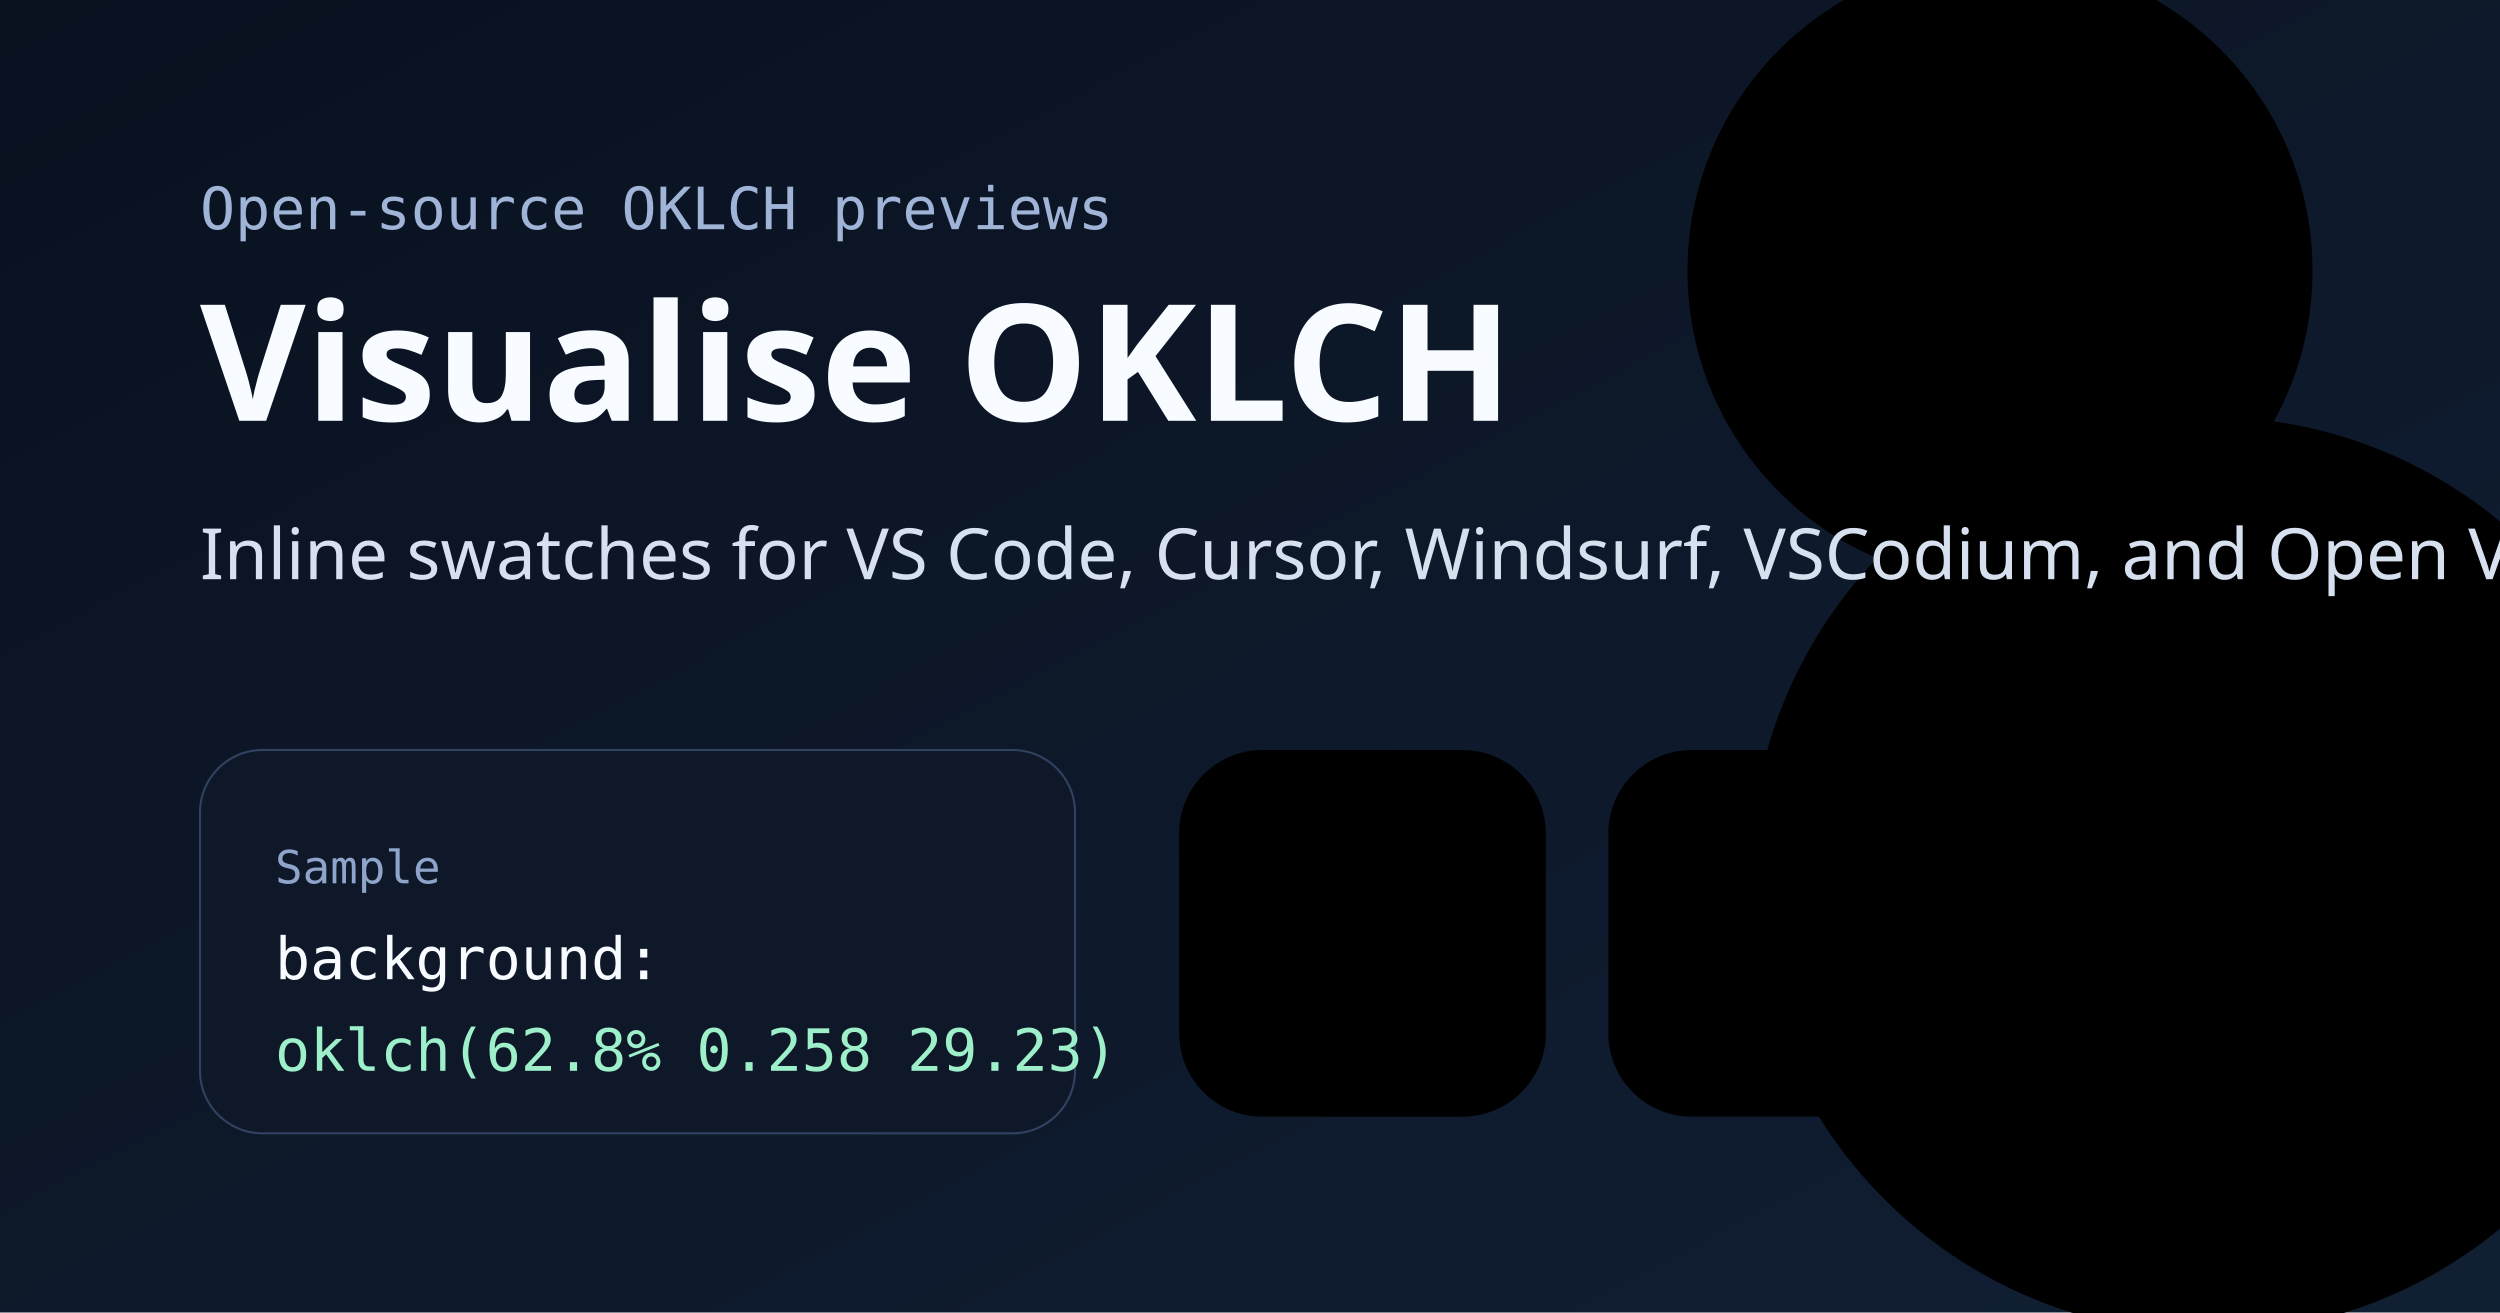
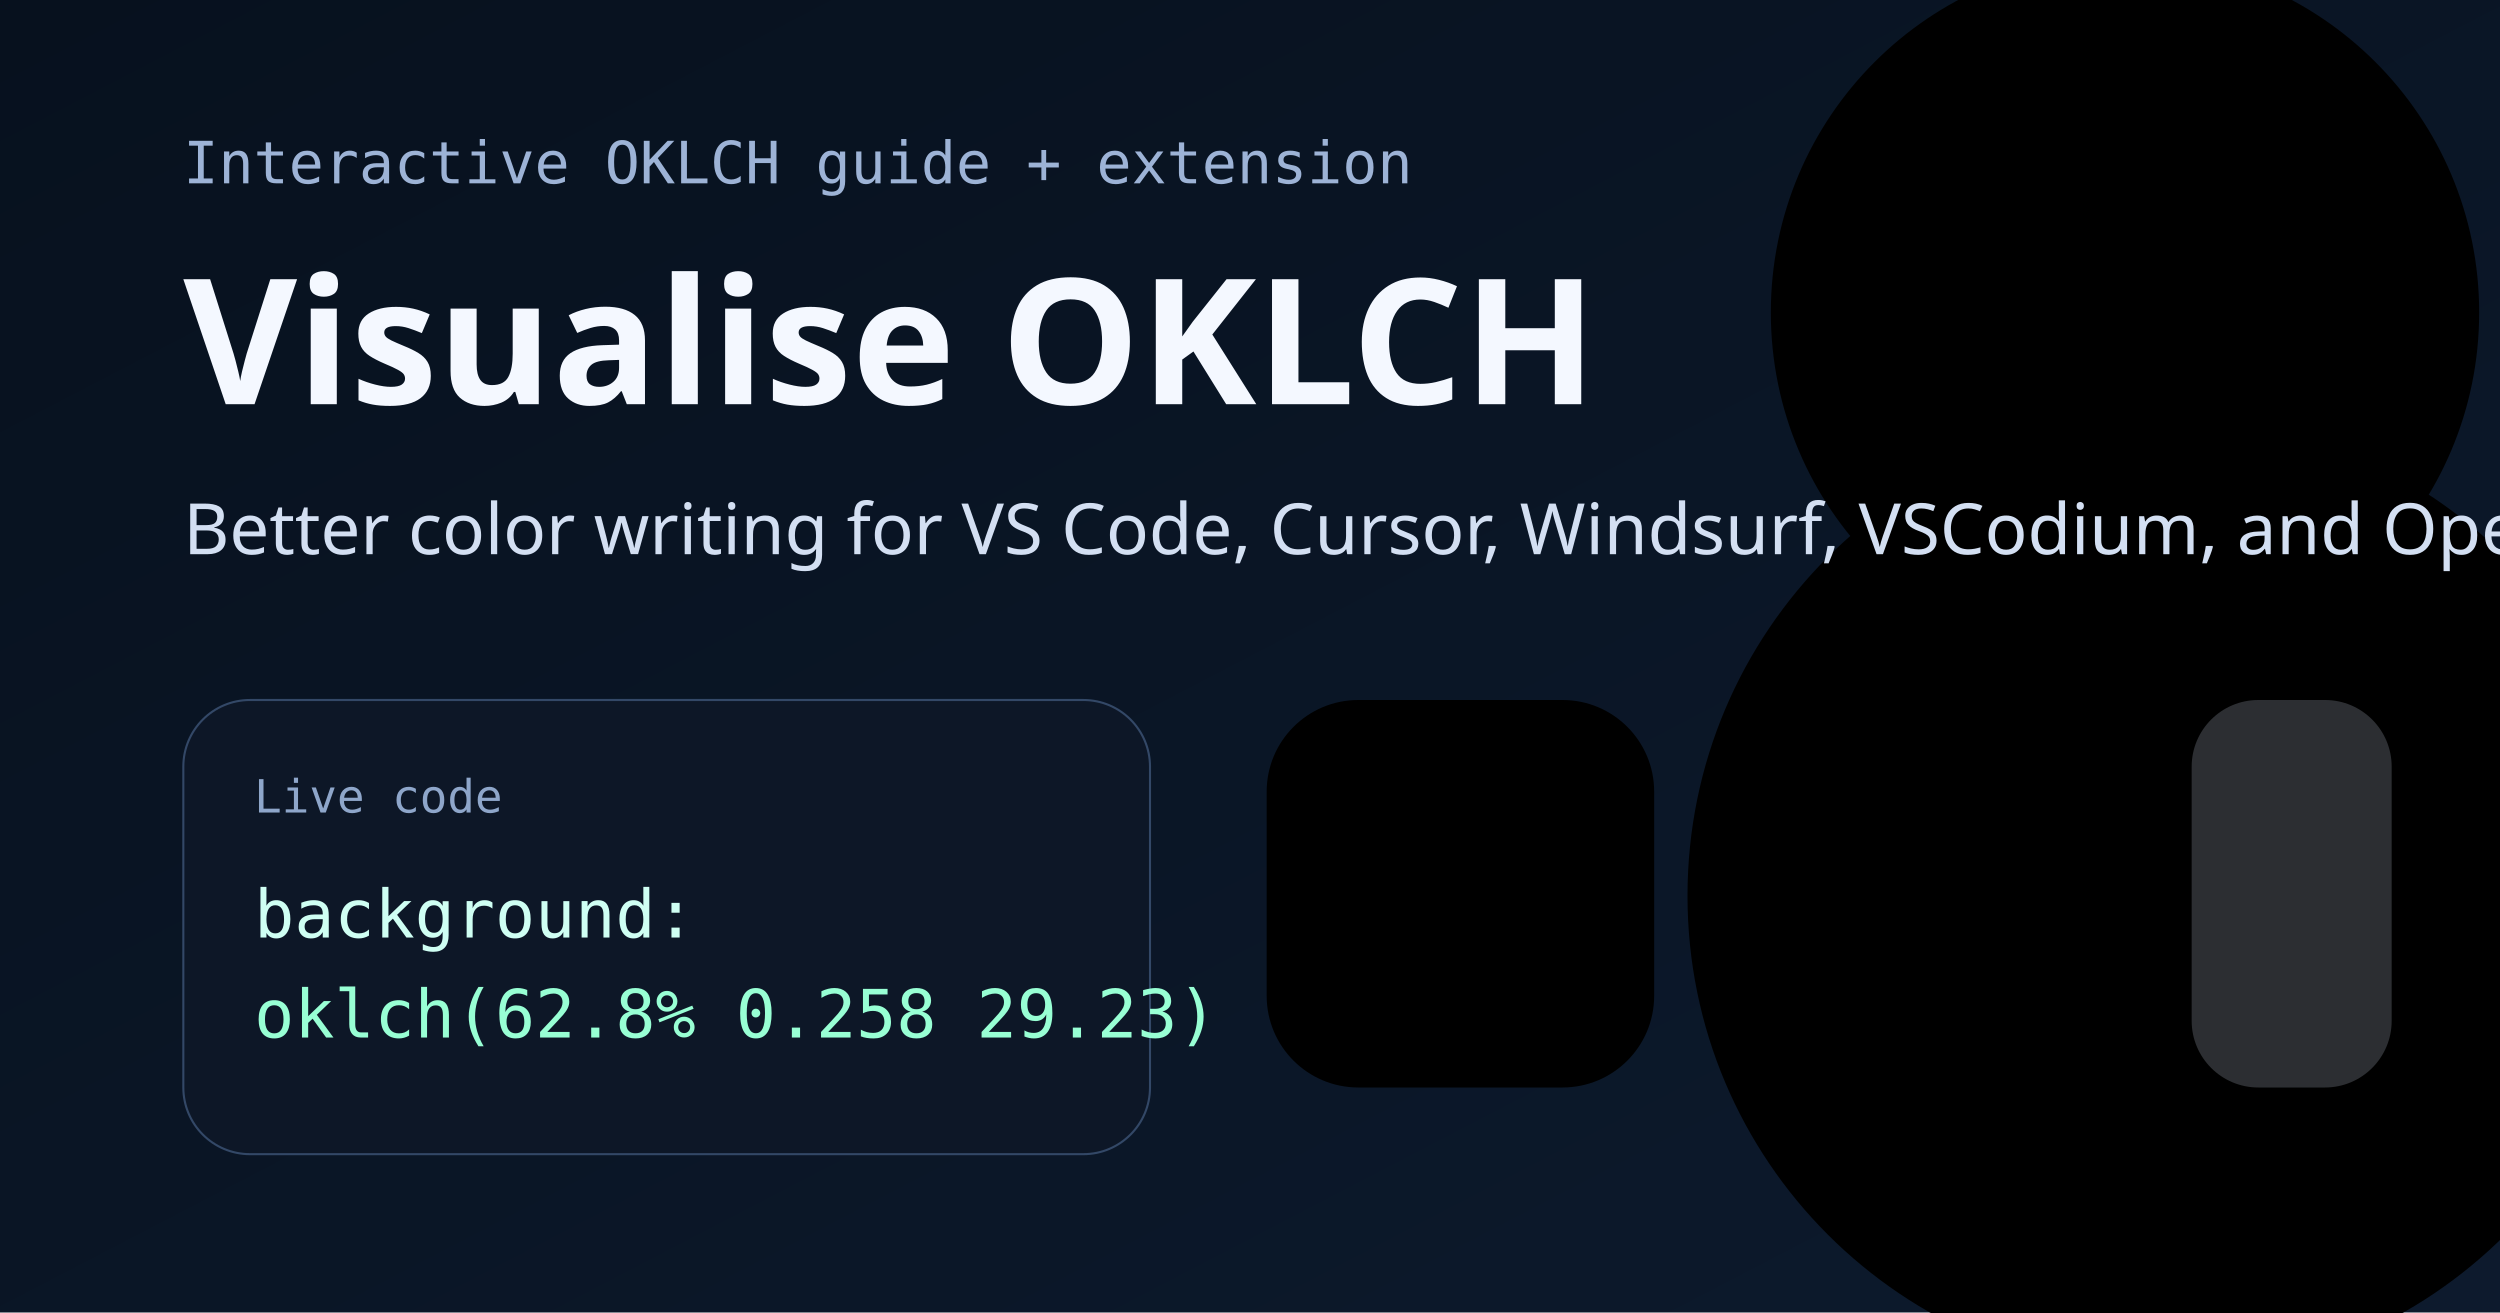
<svg xmlns="http://www.w3.org/2000/svg" viewBox="0 0 1200 630" role="img" aria-labelledby="title desc">
  <defs>
    <linearGradient id="bg" x1="0" y1="0" x2="1" y2="1">
-       <stop offset="0%" stop-color="#09111f" />
-       <stop offset="100%" stop-color="#111f34" />
+       <stop offset="0%" stop-color="#07111e" />
+       <stop offset="100%" stop-color="#0d1a2d" />
    </linearGradient>
-     <linearGradient id="swatchA" x1="0" y1="0" x2="1" y2="1">
-       <stop offset="0%" stop-color="oklch(72% 0.22 27)" />
-       <stop offset="100%" stop-color="oklch(68% 0.19 12)" />
+     <linearGradient id="warm" x1="0" y1="0" x2="1" y2="1">
+       <stop offset="0%" stop-color="oklch(72% 0.22 30)" />
+       <stop offset="100%" stop-color="oklch(64% 0.18 12)" />
    </linearGradient>
-     <linearGradient id="swatchB" x1="0" y1="0" x2="1" y2="1">
-       <stop offset="0%" stop-color="oklch(78% 0.18 205)" />
-       <stop offset="100%" stop-color="oklch(76% 0.2 154)" />
+     <linearGradient id="cool" x1="0" y1="0" x2="1" y2="1">
+       <stop offset="0%" stop-color="oklch(78% 0.17 230)" />
+       <stop offset="100%" stop-color="oklch(74% 0.18 160)" />
    </linearGradient>
  </defs>
  <rect width="1200" height="630" fill="url(#bg)" />
-   <circle cx="960" cy="130" r="150" fill="oklch(70% 0.24 28 / 0.28)" />
-   <circle cx="1060" cy="420" r="220" fill="oklch(74% 0.19 210 / 0.18)" />
-   <g transform="translate(96 110)">
-     <text x="0" y="0" fill="#9fb4d7" font-size="28" font-family="'IBM Plex Mono', monospace">Open-source OKLCH previews</text>
-     <text x="0" y="92" fill="#f8fbff" font-size="78" font-weight="700" font-family="'Space Grotesk', sans-serif">Visualise OKLCH</text>
-     <text x="0" y="168" fill="#d7e0ef" font-size="34" font-family="'Space Grotesk', sans-serif">
-       Inline swatches for VS Code, Cursor, Windsurf, VSCodium, and Open VSX editors.
+   <circle cx="1020" cy="150" r="170" fill="oklch(74% 0.18 230 / 0.2)" />
+   <circle cx="1040" cy="430" r="230" fill="oklch(71% 0.2 28 / 0.18)" />
+   <g transform="translate(88 88)">
+     <text x="0" y="0" fill="#9db3d6" font-size="28" font-family="'IBM Plex Mono', monospace">Interactive OKLCH guide + extension</text>
+     <text x="0" y="106" fill="#f4f8ff" font-size="84" font-weight="800" font-family="'Sora', sans-serif">Visualise OKLCH</text>
+     <text x="0" y="178" fill="#d3dff2" font-size="34" font-family="'Sora', sans-serif">
+       Better color writing for VS Code, Cursor, Windsurf, VSCodium, and Open VSX.
    </text>
-     <rect x="0" y="250" width="420" height="184" rx="30" fill="#0e1828" stroke="#30425f" />
-     <rect x="470" y="250" width="176" height="176" rx="40" fill="url(#swatchA)" />
-     <rect x="676" y="250" width="176" height="176" rx="40" fill="url(#swatchB)" />
-     <text x="36" y="314" fill="#8ea4cb" font-size="22" font-family="'IBM Plex Mono', monospace">Sample</text>
-     <text x="36" y="360" fill="#f8fbff" font-size="28" font-family="'IBM Plex Mono', monospace">background:</text>
-     <text x="36" y="404" fill="#9ef0cb" font-size="28" font-family="'IBM Plex Mono', monospace">oklch(62.8% 0.258 29.23)</text>
+     <rect x="0" y="248" width="464" height="218" rx="32" fill="#0d1727" stroke="#334867" />
+     <text x="34" y="302" fill="#8ea6ca" font-size="22" font-family="'IBM Plex Mono', monospace">Live code</text>
+     <text x="34" y="362" fill="#cffff3" font-size="32" font-family="'IBM Plex Mono', monospace">background:</text>
+     <text x="34" y="410" fill="#98ffd4" font-size="32" font-family="'IBM Plex Mono', monospace">oklch(62.8% 0.258 29.23)</text>
+     <rect x="520" y="248" width="186" height="186" rx="44" fill="url(#warm)" />
+     <rect x="742" y="248" width="186" height="186" rx="44" fill="url(#cool)" />
+     <rect x="964" y="248" width="96" height="186" rx="32" fill="#dce8fa" opacity="0.2" />
  </g>
</svg>
